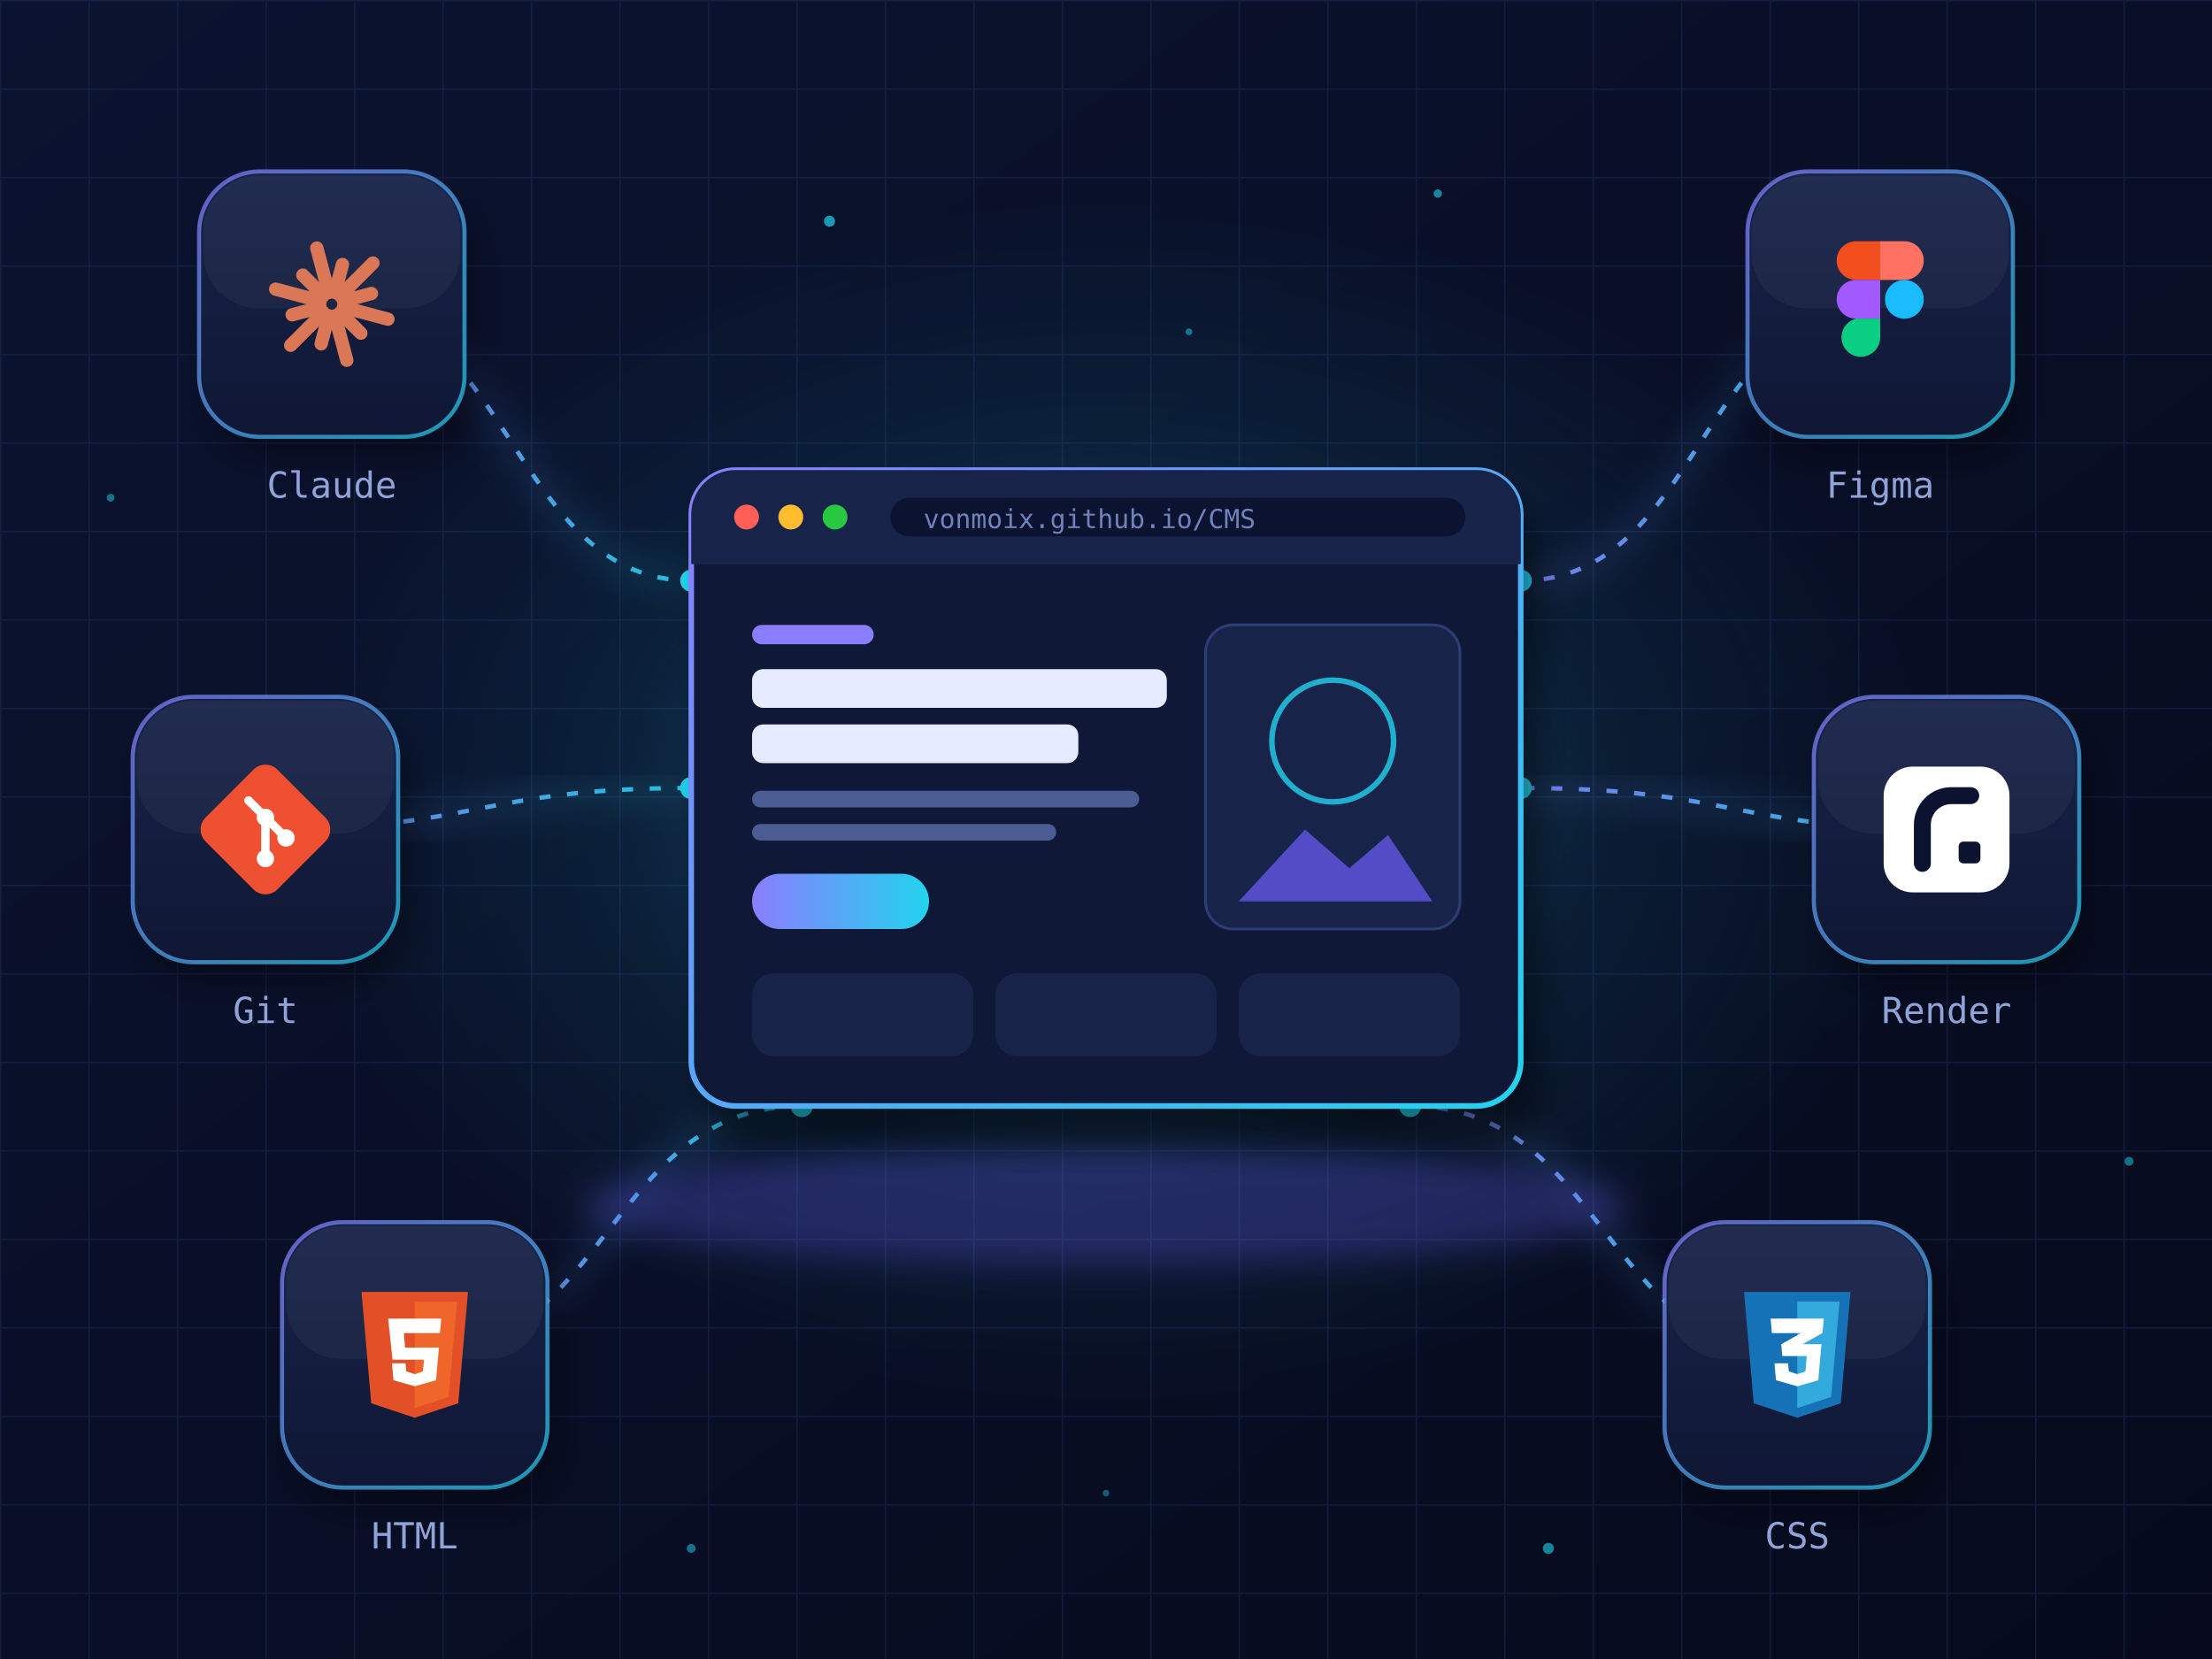
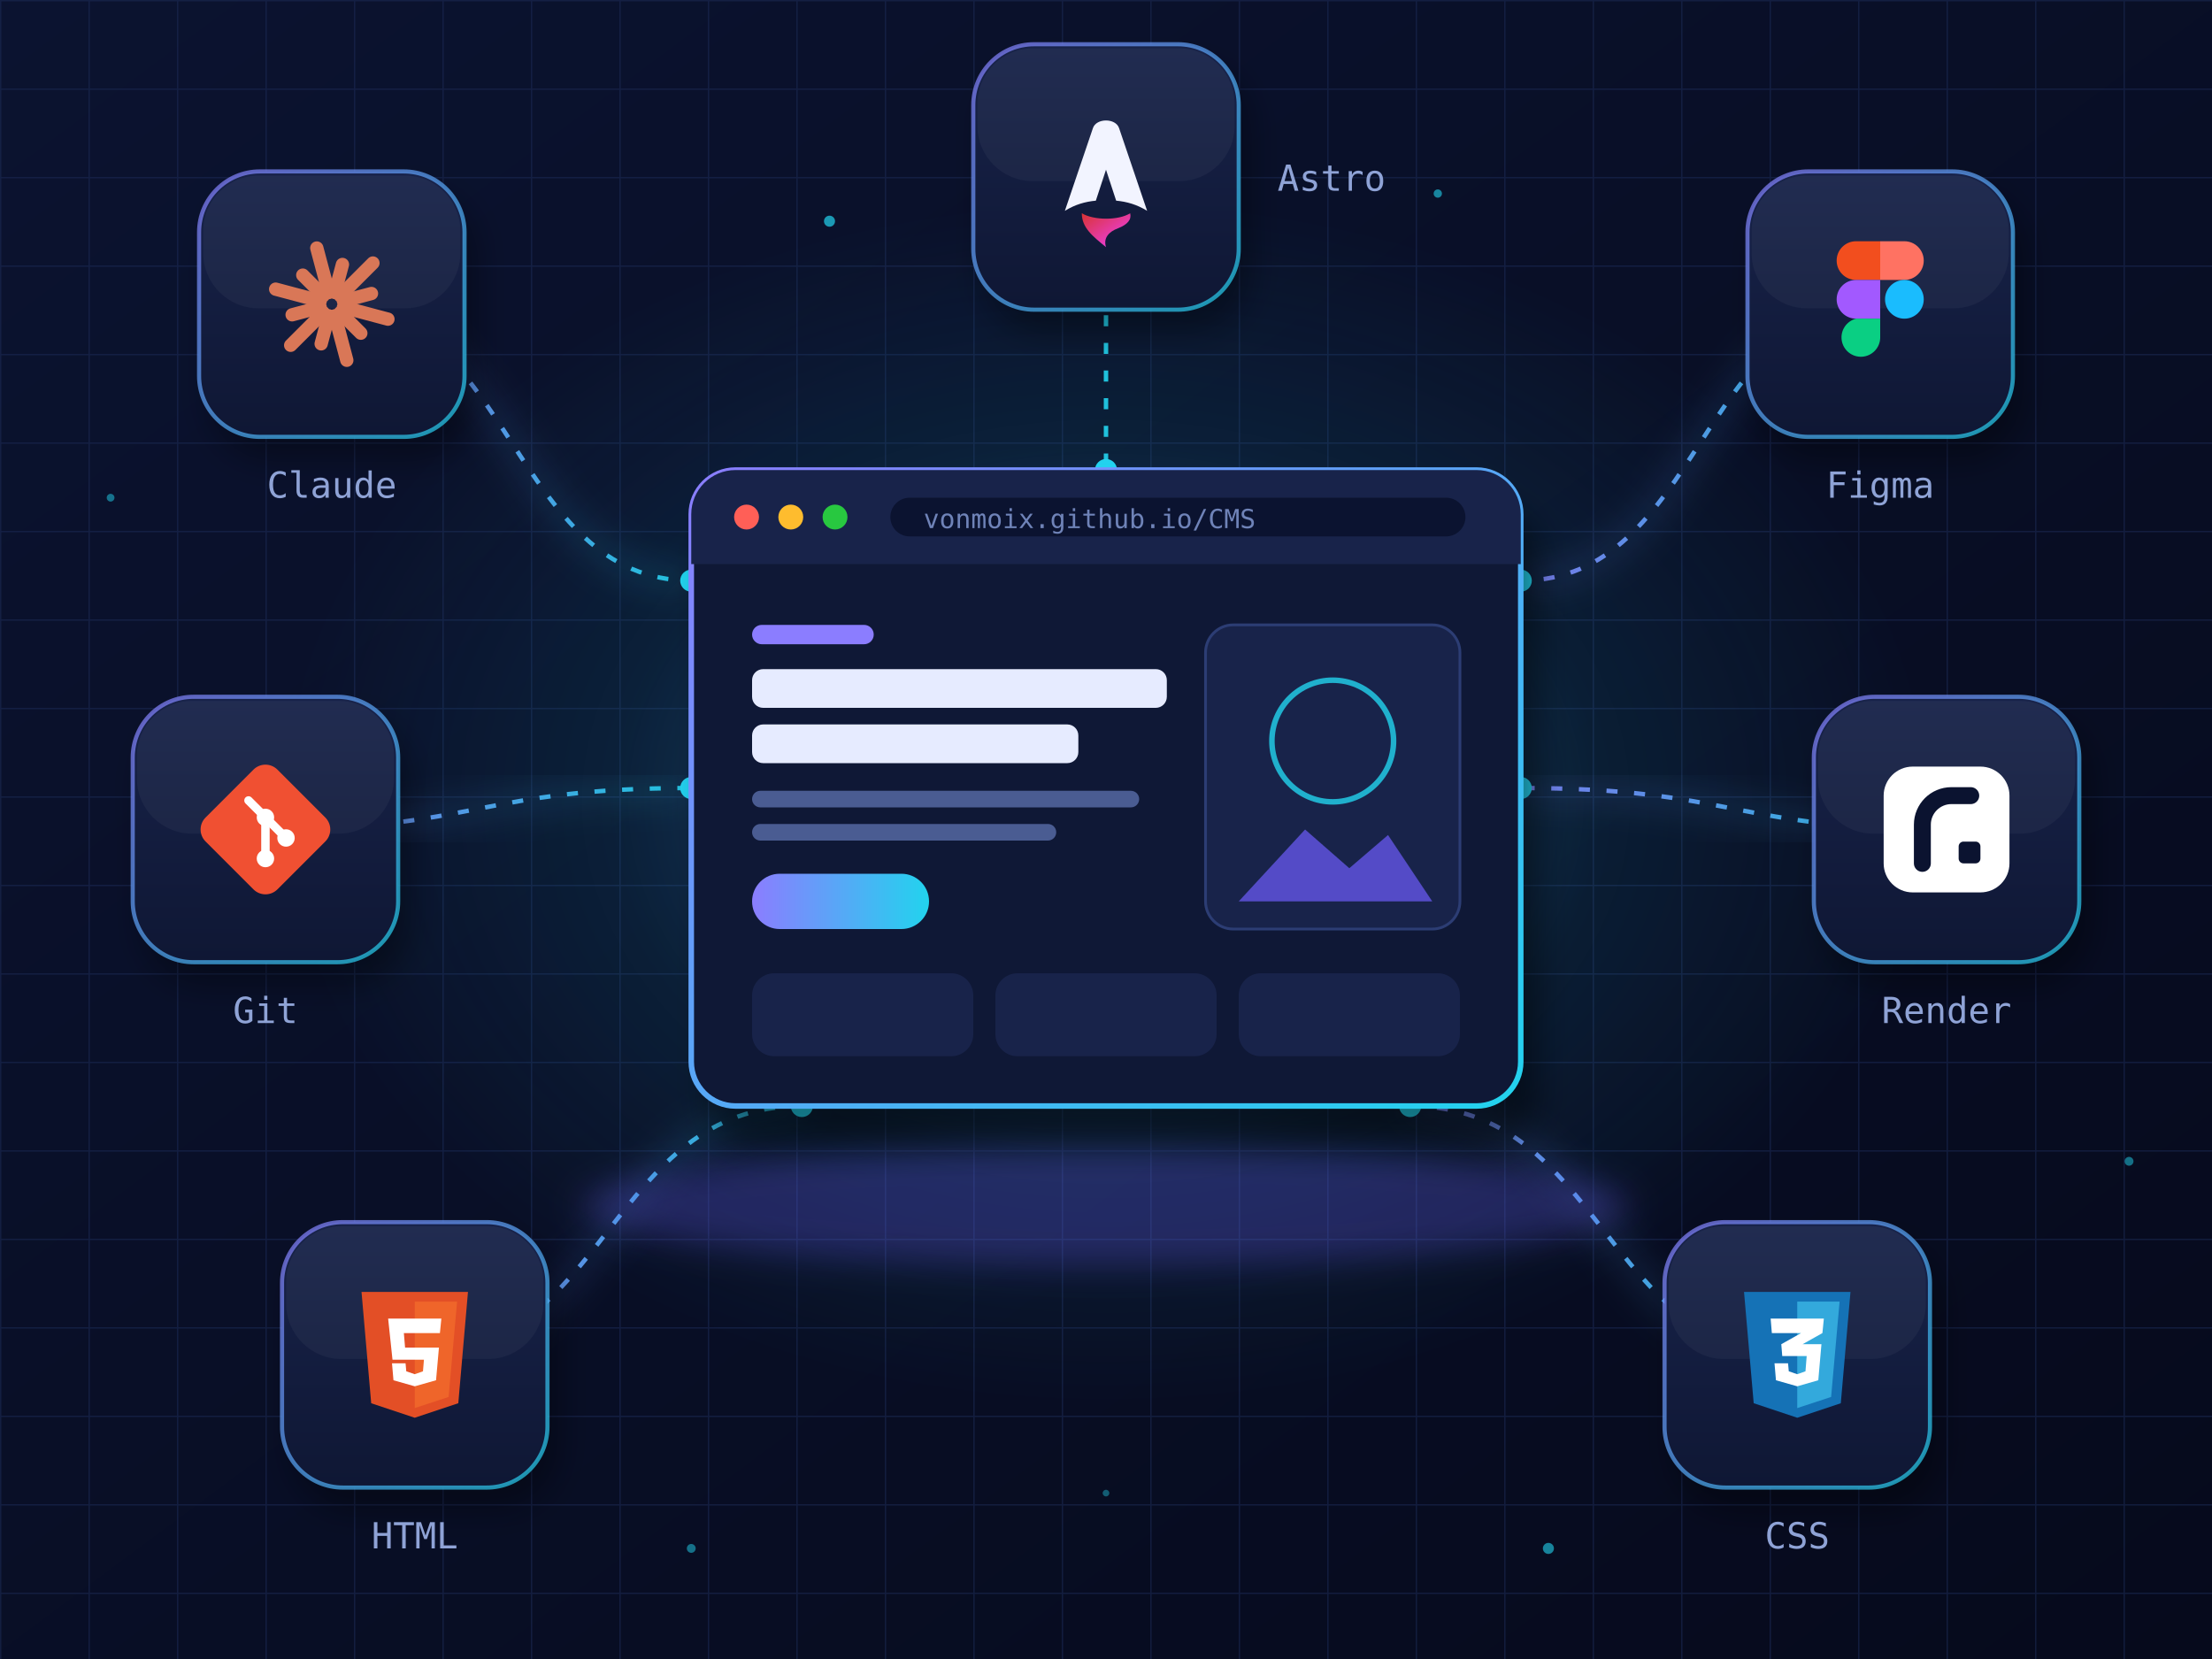
<svg xmlns="http://www.w3.org/2000/svg" width="800" height="600" viewBox="0 0 800 600" role="img" aria-label="Ilustración: el nuevo sitio construido con Claude, Figma, Git, Render, HTML y CSS">
  <defs>
    <linearGradient id="bg" x1="0" y1="0" x2="1" y2="1">
      <stop offset="0" stop-color="#0b1330" />
      <stop offset="1" stop-color="#060a1c" />
    </linearGradient>
    <pattern id="grid" width="32" height="32" patternUnits="userSpaceOnUse">
      <path d="M32 0H0V32" fill="none" stroke="#1b2a55" stroke-width="1" />
    </pattern>
    <radialGradient id="glow" cx="0.5" cy="0.5" r="0.5">
      <stop offset="0" stop-color="#6d5dfc" stop-opacity="0.45" />
      <stop offset="0.6" stop-color="#22d3ee" stop-opacity="0.08" />
      <stop offset="1" stop-color="#22d3ee" stop-opacity="0" />
    </radialGradient>
    <linearGradient id="tile" x1="0" y1="0" x2="0" y2="1">
      <stop offset="0" stop-color="#18234a" />
      <stop offset="1" stop-color="#0f1734" />
    </linearGradient>
    <linearGradient id="edge" x1="0" y1="0" x2="1" y2="1">
      <stop offset="0" stop-color="#8b7dff" />
      <stop offset="1" stop-color="#22d3ee" />
    </linearGradient>
    <linearGradient id="wire" x1="0" y1="0" x2="1" y2="0">
      <stop offset="0" stop-color="#8b7dff" />
      <stop offset="1" stop-color="#22d3ee" />
    </linearGradient>
    <filter id="soft" x="-30%" y="-30%" width="160%" height="160%">
      <feGaussianBlur stdDeviation="6" />
    </filter>
    <marker id="arrow" viewBox="0 0 10 10" refX="8" refY="5" markerWidth="7" markerHeight="7" orient="auto">
      <path d="M0 0L10 5L0 10z" fill="#22d3ee" />
    </marker>
    <symbol id="i-claude" viewBox="0 0 64 64">
      <g stroke="#D97757" stroke-width="5.5" stroke-linecap="round">
        <line x1="36.8" y1="33.3" x2="55.2" y2="38.2" />
        <line x1="35.5" y1="35.5" x2="44.0" y2="44.0" />
        <line x1="33.3" y1="36.8" x2="38.2" y2="55.2" />
        <line x1="30.7" y1="36.8" x2="27.6" y2="48.4" />
        <line x1="28.5" y1="35.5" x2="15.0" y2="49.0" />
        <line x1="27.2" y1="33.3" x2="15.6" y2="36.4" />
        <line x1="27.2" y1="30.7" x2="8.8" y2="25.8" />
        <line x1="28.5" y1="28.5" x2="20.0" y2="20.0" />
        <line x1="30.7" y1="27.2" x2="25.8" y2="8.8" />
        <line x1="33.3" y1="27.2" x2="36.4" y2="15.6" />
        <line x1="35.5" y1="28.5" x2="49.0" y2="15.0" />
        <line x1="36.8" y1="30.7" x2="48.4" y2="27.6" />
      </g>
    </symbol>
    <symbol id="i-figma" viewBox="0 0 64 64">
      <path d="M22 6h10v16H22a8 8 0 0 1 0-16z" fill="#F24E1E" />
      <path d="M32 6h10a8 8 0 0 1 0 16H32z" fill="#FF7262" />
      <path d="M22 22h10v16H22a8 8 0 0 1 0-16z" fill="#A259FF" />
      <circle cx="42" cy="30" r="8" fill="#1ABCFE" />
      <path d="M22 38h10v8a8 8 0 1 1-10-8z" fill="#0ACF83" />
    </symbol>
    <symbol id="i-git" viewBox="0 0 64 64">
      <rect x="11" y="11" width="42" height="42" rx="7" transform="rotate(45 32 32)" fill="#F05032" />
      <g stroke="#fff" stroke-width="3.5" stroke-linecap="round" fill="none">
        <path d="M25 20L32 27V44" />
        <path d="M32 27L40 35" />
      </g>
      <g fill="#fff">
        <circle cx="32" cy="27" r="3.6" />
        <circle cx="32" cy="44" r="3.6" />
        <circle cx="40.5" cy="35.5" r="3.6" />
      </g>
    </symbol>
    <symbol id="i-render" viewBox="0 0 64 64">
      <rect x="6" y="6" width="52" height="52" rx="12" fill="#fff" />
      <path d="M22 46V30a12 12 0 0 1 12-12h8" fill="none" stroke="#0b1330" stroke-width="7" stroke-linecap="round" />
      <rect x="37" y="37" width="9" height="9" rx="2" fill="#0b1330" />
    </symbol>
+     <linearGradient id="astro-flame" x1="0" y1="0" x2="1" y2="1">
+       <stop offset="0" stop-color="#D83333" />
+       <stop offset="1" stop-color="#F041FF" />
+     </linearGradient>
+     <symbol id="i-astro" viewBox="0 0 64 64">
+       <path d="M15 46L26.6 11.8C28 7.6 36 7.6 37.4 11.8L49 46C44.8 43.4 40.6 42.2 36.2 41.8L32 29L27.8 41.8C23.4 42.2 19.2 43.4 15 46Z" fill="#F2F4FF" />
+       <path d="M22 47C22 53 26.5 56.5 32 61C30.8 57.2 33.2 54.6 37 53.2C41 51.6 42.6 49.6 42 47C37.2 50 27 50 22 47Z" fill="url(#astro-flame)" />
+     </symbol>
    <symbol id="i-html" viewBox="0 0 64 64">
      <path d="M10 6h44l-4 46-18 6-18-6z" fill="#E34F26" />
      <path d="M32 10v44l14-4.6L49.5 10z" fill="#EF652A" />
      <path d="M21 17h22l-.6 6H27.5l.5 6h14l-1.2 13.5L32 45l-8.8-2.5-.6-7h5.6l.3 3.3L32 40l3.4-1.2.4-4.8H22.8z" fill="#fff" />
    </symbol>
    <symbol id="i-css" viewBox="0 0 64 64">
      <path d="M10 6h44l-4 46-18 6-18-6z" fill="#1572B6" />
      <path d="M32 10v44l14-4.6L49.5 10z" fill="#33A9DC" />
      <path d="M21 17h22l-.6 6-8.2 4.6h7.8l-1.3 14.9L32 45l-8.8-2.5-.6-7h5.6l.3 3.3L32 40l3.4-1.2.5-6.3H25.8l-.4-4.9 8.2-4.6H21.5z" fill="#fff" />
    </symbol>
  </defs>
  <rect width="800" height="600" fill="url(#bg)" />
  <rect width="800" height="600" fill="url(#grid)" opacity="0.55" />
  <path d="M120 110 C185.0 110 185.0 210 250 210" fill="none" stroke="url(#wire)" stroke-width="6" opacity="0.18" filter="url(#soft)" />
  <path d="M120 110 C185.0 110 185.0 210 250 210" fill="none" stroke="url(#wire)" stroke-width="1.6" stroke-dasharray="4 6" opacity="0.9" />
  <circle cx="250" cy="210" r="4" fill="#22d3ee" />
  <path d="M680 110 C615.0 110 615.0 210 550 210" fill="none" stroke="url(#wire)" stroke-width="6" opacity="0.18" filter="url(#soft)" />
  <path d="M680 110 C615.0 110 615.0 210 550 210" fill="none" stroke="url(#wire)" stroke-width="1.6" stroke-dasharray="4 6" opacity="0.9" />
  <circle cx="550" cy="210" r="4" fill="#22d3ee" />
  <path d="M96 300 C173.0 300 173.0 285.0 250 285.0" fill="none" stroke="url(#wire)" stroke-width="6" opacity="0.18" filter="url(#soft)" />
  <path d="M96 300 C173.0 300 173.0 285.0 250 285.0" fill="none" stroke="url(#wire)" stroke-width="1.6" stroke-dasharray="4 6" opacity="0.9" />
  <circle cx="250" cy="285.0" r="4" fill="#22d3ee" />
  <path d="M704 300 C627.0 300 627.0 285.0 550 285.0" fill="none" stroke="url(#wire)" stroke-width="6" opacity="0.18" filter="url(#soft)" />
  <path d="M704 300 C627.0 300 627.0 285.0 550 285.0" fill="none" stroke="url(#wire)" stroke-width="1.6" stroke-dasharray="4 6" opacity="0.9" />
  <circle cx="550" cy="285.0" r="4" fill="#22d3ee" />
  <path d="M150 490 C220.0 490 220.0 400 290 400" fill="none" stroke="url(#wire)" stroke-width="6" opacity="0.18" filter="url(#soft)" />
  <path d="M150 490 C220.0 490 220.0 400 290 400" fill="none" stroke="url(#wire)" stroke-width="1.6" stroke-dasharray="4 6" opacity="0.9" />
  <circle cx="290" cy="400" r="4" fill="#22d3ee" />
  <path d="M650 490 C580.0 490 580.0 400 510 400" fill="none" stroke="url(#wire)" stroke-width="6" opacity="0.18" filter="url(#soft)" />
  <path d="M650 490 C580.0 490 580.0 400 510 400" fill="none" stroke="url(#wire)" stroke-width="1.6" stroke-dasharray="4 6" opacity="0.9" />
  <circle cx="510" cy="400" r="4" fill="#22d3ee" />
+   <path d="M400 64 C400.0 64 400.0 170 400 170" fill="none" stroke="#22d3ee" stroke-width="6" opacity="0.18" filter="url(#soft)" />
+   <path d="M400 64 C400.0 64 400.0 170 400 170" fill="none" stroke="#22d3ee" stroke-width="1.6" stroke-dasharray="4 6" opacity="0.9" />
+   <circle cx="400" cy="170" r="4" fill="#22d3ee" />
  <ellipse cx="400" cy="290" rx="300" ry="220" fill="url(#glow)" />
  <ellipse cx="400" cy="436" rx="190" ry="22" fill="#6d5dfc" opacity="0.25" filter="url(#soft)" />
  <g>
    <rect x="256" y="184" width="300" height="230" rx="16" fill="#000" opacity="0.45" filter="url(#soft)" />
    <rect x="250" y="170" width="300" height="230" rx="16" fill="#0f1836" stroke="url(#edge)" stroke-width="2" />
    <path d="M250 186a16 16 0 0 1 16-16h268a16 16 0 0 1 16 16v18H250z" fill="#18234a" />
    <circle cx="270" cy="187" r="4.5" fill="#ff5f57" />
    <circle cx="286" cy="187" r="4.5" fill="#febc2e" />
    <circle cx="302" cy="187" r="4.5" fill="#28c840" />
    <rect x="322" y="180" width="208" height="14" rx="7" fill="#0b1330" />
    <text x="334" y="191" font-family="ui-monospace, SFMono-Regular, Menlo, monospace" font-size="9.5" fill="#6f83b8">vonmoix.github.io/CMS</text>
    <rect x="272" y="226" width="44" height="7" rx="3.5" fill="#8b7dff" />
    <rect x="272" y="242" width="150" height="14" rx="4" fill="#e6ebff" />
    <rect x="272" y="262" width="118" height="14" rx="4" fill="#e6ebff" />
    <rect x="272" y="286" width="140" height="6" rx="3" fill="#4a5c92" />
    <rect x="272" y="298" width="110" height="6" rx="3" fill="#4a5c92" />
    <rect x="272" y="316" width="64" height="20" rx="10" fill="url(#wire)" />
    <rect x="436" y="226" width="92" height="110" rx="10" fill="#18234a" stroke="#2c3d74" />
    <circle cx="482" cy="268" r="22" fill="none" stroke="#22d3ee" stroke-width="2" opacity="0.8" />
    <path d="M448 326l24-26 16 14 14-12 16 24z" fill="#6d5dfc" opacity="0.7" />
    <rect x="272" y="352" width="80" height="30" rx="8" fill="#18234a" />
    <rect x="360" y="352" width="80" height="30" rx="8" fill="#18234a" />
    <rect x="448" y="352" width="80" height="30" rx="8" fill="#18234a" />
  </g>
  <g>
    <rect x="76.0" y="70.0" width="96" height="96" rx="22" fill="#000" opacity="0.35" filter="url(#soft)" />
    <rect x="72.0" y="62.0" width="96" height="96" rx="22" fill="url(#tile)" stroke="url(#edge)" stroke-opacity="0.7" stroke-width="1.5" />
    <rect x="73.5" y="63.5" width="93" height="48.0" rx="20" fill="#fff" opacity="0.04" />
    <use href="#i-claude" x="92" y="82" width="56" height="56" />
  </g>
  <text x="120" y="180.0" text-anchor="middle" font-family="ui-monospace, SFMono-Regular, Menlo, monospace" font-size="13" fill="#8fa3d6">Claude</text>
  <g>
    <rect x="636.0" y="70.0" width="96" height="96" rx="22" fill="#000" opacity="0.35" filter="url(#soft)" />
    <rect x="632.0" y="62.0" width="96" height="96" rx="22" fill="url(#tile)" stroke="url(#edge)" stroke-opacity="0.7" stroke-width="1.5" />
    <rect x="633.5" y="63.5" width="93" height="48.0" rx="20" fill="#fff" opacity="0.04" />
    <use href="#i-figma" x="652" y="82" width="56" height="56" />
  </g>
  <text x="680" y="180.0" text-anchor="middle" font-family="ui-monospace, SFMono-Regular, Menlo, monospace" font-size="13" fill="#8fa3d6">Figma</text>
  <g>
    <rect x="52.0" y="260.0" width="96" height="96" rx="22" fill="#000" opacity="0.35" filter="url(#soft)" />
    <rect x="48.0" y="252.0" width="96" height="96" rx="22" fill="url(#tile)" stroke="url(#edge)" stroke-opacity="0.7" stroke-width="1.5" />
    <rect x="49.5" y="253.5" width="93" height="48.0" rx="20" fill="#fff" opacity="0.04" />
    <use href="#i-git" x="68" y="272" width="56" height="56" />
  </g>
  <text x="96" y="370.0" text-anchor="middle" font-family="ui-monospace, SFMono-Regular, Menlo, monospace" font-size="13" fill="#8fa3d6">Git</text>
  <g>
    <rect x="660.0" y="260.0" width="96" height="96" rx="22" fill="#000" opacity="0.35" filter="url(#soft)" />
    <rect x="656.0" y="252.0" width="96" height="96" rx="22" fill="url(#tile)" stroke="url(#edge)" stroke-opacity="0.7" stroke-width="1.5" />
    <rect x="657.5" y="253.5" width="93" height="48.0" rx="20" fill="#fff" opacity="0.04" />
    <use href="#i-render" x="676" y="272" width="56" height="56" />
  </g>
  <text x="704" y="370.0" text-anchor="middle" font-family="ui-monospace, SFMono-Regular, Menlo, monospace" font-size="13" fill="#8fa3d6">Render</text>
  <g>
    <rect x="106.0" y="450.0" width="96" height="96" rx="22" fill="#000" opacity="0.35" filter="url(#soft)" />
    <rect x="102.0" y="442.0" width="96" height="96" rx="22" fill="url(#tile)" stroke="url(#edge)" stroke-opacity="0.7" stroke-width="1.5" />
    <rect x="103.5" y="443.5" width="93" height="48.0" rx="20" fill="#fff" opacity="0.04" />
    <use href="#i-html" x="122" y="462" width="56" height="56" />
  </g>
  <text x="150" y="560.0" text-anchor="middle" font-family="ui-monospace, SFMono-Regular, Menlo, monospace" font-size="13" fill="#8fa3d6">HTML</text>
  <g>
    <rect x="606.0" y="450.0" width="96" height="96" rx="22" fill="#000" opacity="0.35" filter="url(#soft)" />
    <rect x="602.0" y="442.0" width="96" height="96" rx="22" fill="url(#tile)" stroke="url(#edge)" stroke-opacity="0.7" stroke-width="1.5" />
    <rect x="603.5" y="443.5" width="93" height="48.0" rx="20" fill="#fff" opacity="0.04" />
    <use href="#i-css" x="622" y="462" width="56" height="56" />
  </g>
  <text x="650" y="560.0" text-anchor="middle" font-family="ui-monospace, SFMono-Regular, Menlo, monospace" font-size="13" fill="#8fa3d6">CSS</text>
+   <g>
+     <rect x="356.0" y="24.0" width="96" height="96" rx="22" fill="#000" opacity="0.35" filter="url(#soft)" />
+     <rect x="352.0" y="16.0" width="96" height="96" rx="22" fill="url(#tile)" stroke="url(#edge)" stroke-opacity="0.7" stroke-width="1.5" />
+     <rect x="353.5" y="17.5" width="93" height="48.0" rx="20" fill="#fff" opacity="0.04" />
+     <use href="#i-astro" x="372" y="36" width="56" height="56" />
+   </g>
+   <text x="462.0" y="69" font-family="ui-monospace, SFMono-Regular, Menlo, monospace" font-size="13" fill="#8fa3d6">Astro</text>
  <circle cx="300" cy="80" r="2" fill="#22d3ee" opacity="0.7" />
  <circle cx="520" cy="70" r="1.5" fill="#22d3ee" opacity="0.6" />
-   <circle cx="430" cy="120" r="1.2" fill="#22d3ee" opacity="0.5" />
  <circle cx="250" cy="560" r="1.6" fill="#22d3ee" opacity="0.5" />
  <circle cx="560" cy="560" r="2" fill="#22d3ee" opacity="0.6" />
  <circle cx="40" cy="180" r="1.4" fill="#22d3ee" opacity="0.5" />
  <circle cx="770" cy="420" r="1.6" fill="#22d3ee" opacity="0.5" />
  <circle cx="400" cy="540" r="1.2" fill="#22d3ee" opacity="0.4" />
</svg>
